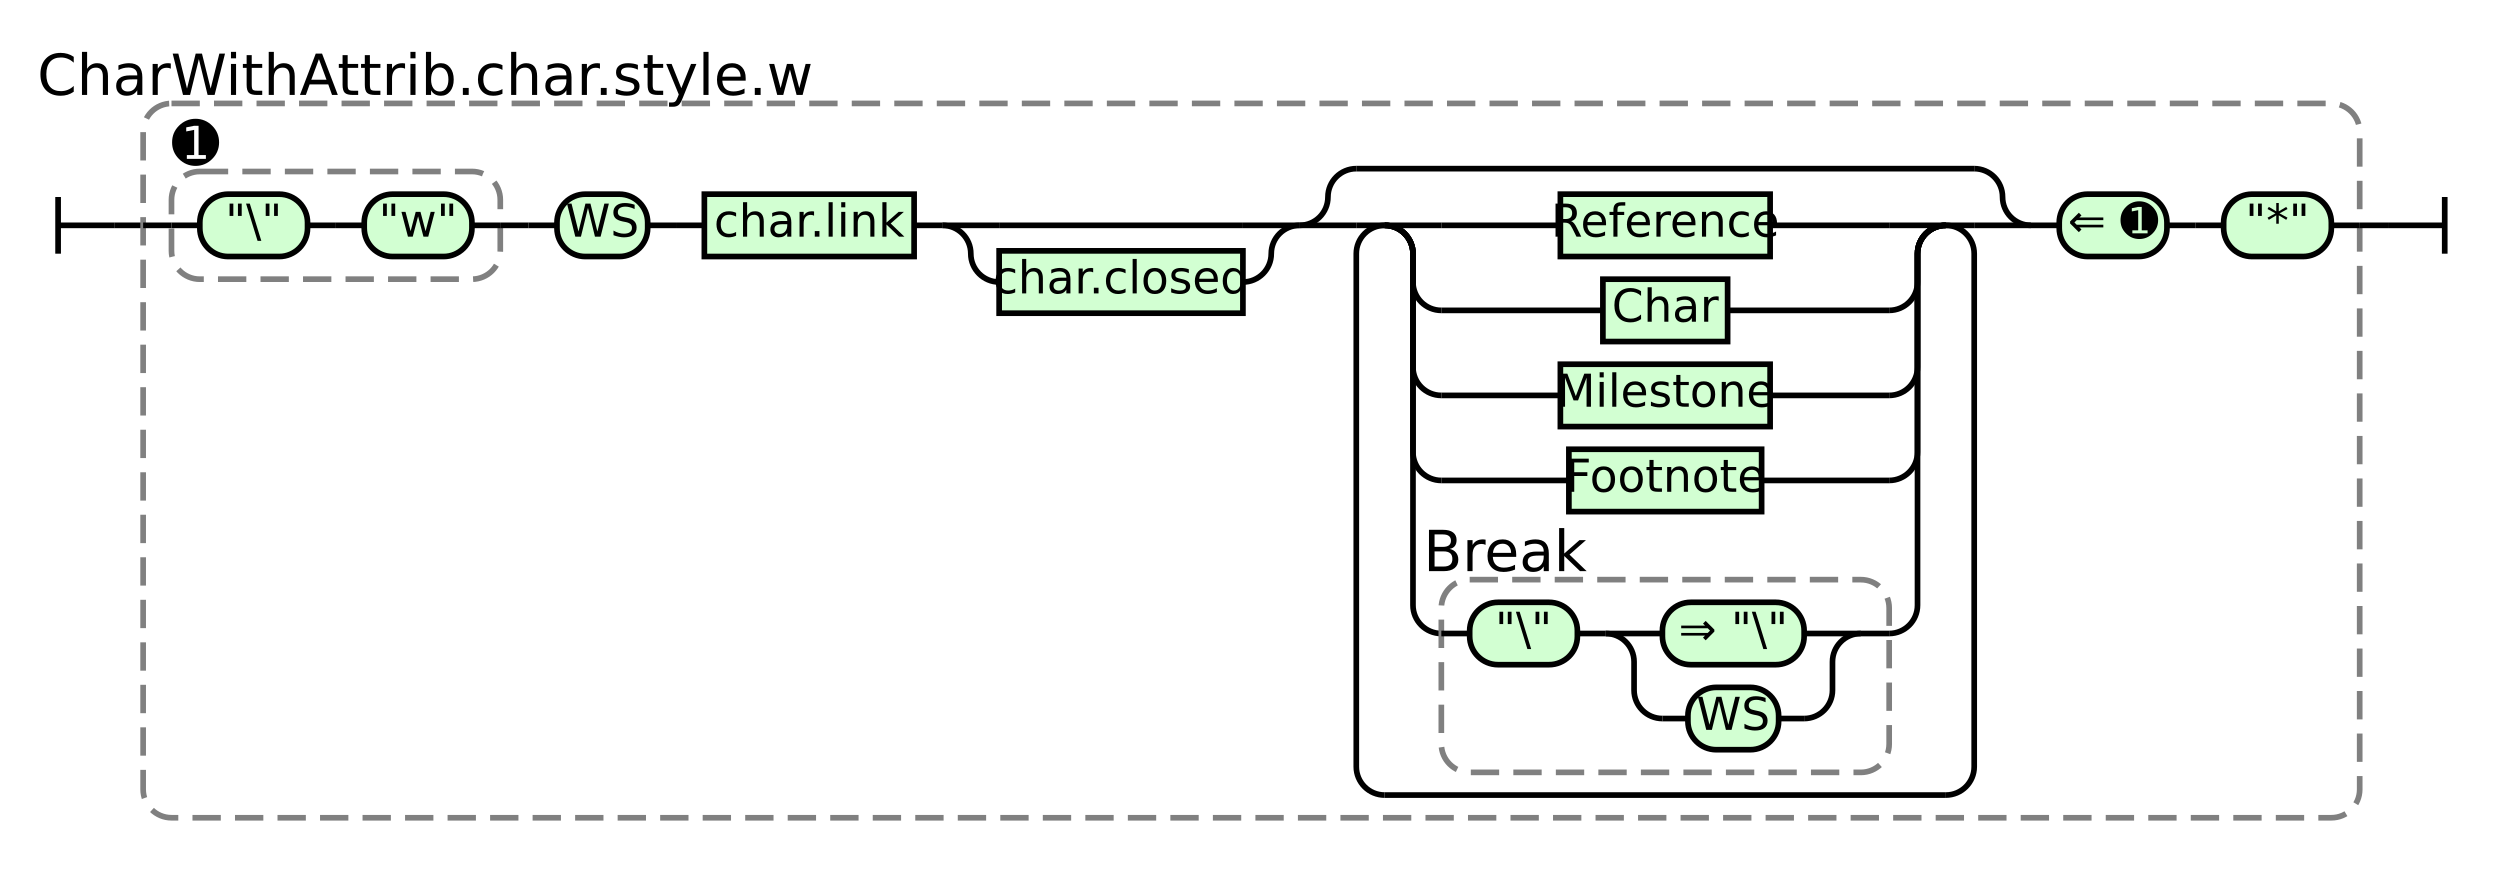
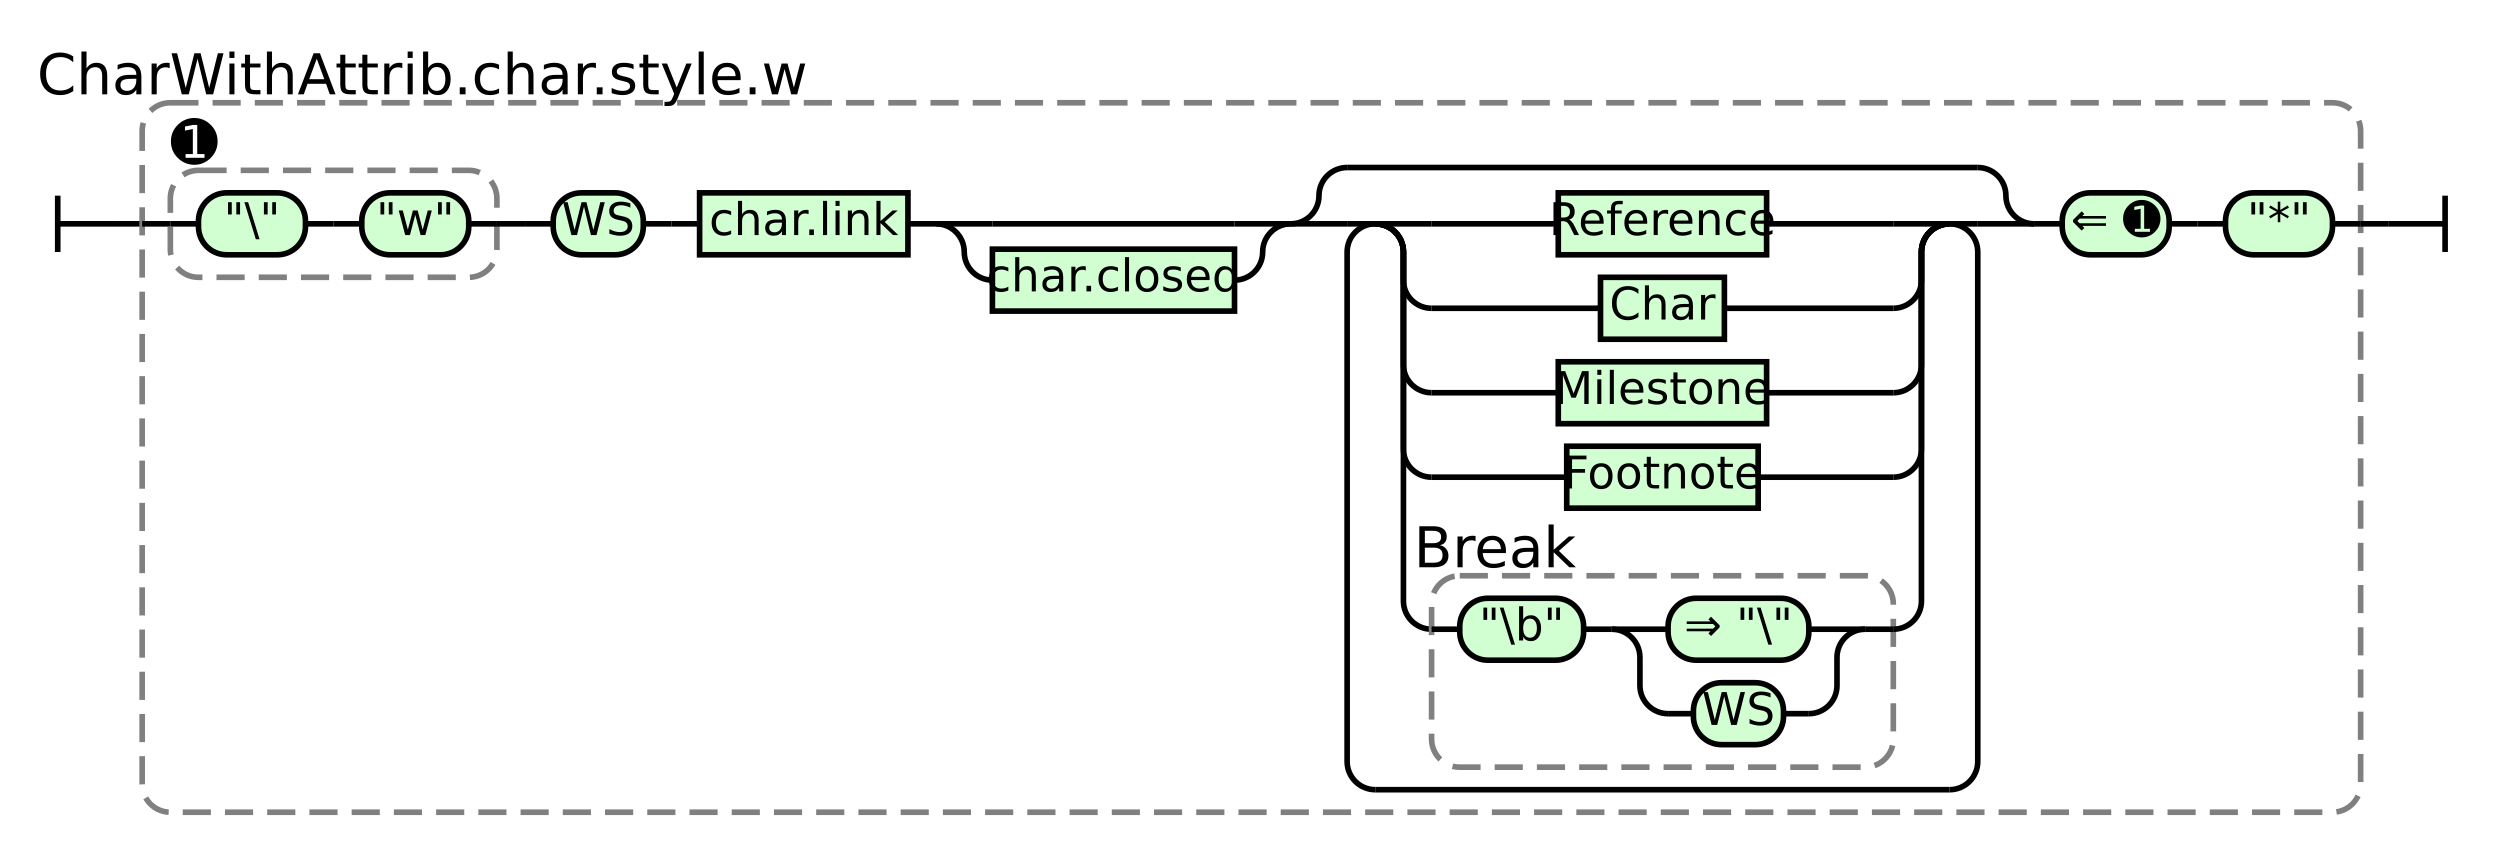
- <svg xmlns="http://www.w3.org/2000/svg" class="railroad-diagram" height="308" viewBox="0 0 882 308" width="882">
+ <svg xmlns="http://www.w3.org/2000/svg" class="railroad-diagram" height="308" viewBox="0 0 888 308" width="888">
  <g transform="translate(.5 .5)">
    <style>/*  */
    svg.railroad-diagram {
        background-color:hsl(30,20%,95%);
    }
    svg.railroad-diagram path {
        stroke-width: 2;
        stroke: black;
        fill: none;
    }
    svg.railroad-diagram text {
        font-size: 12pt;
        text-anchor: middle;
        font-family: DejaVu Sans;
    }
    svg.railroad-diagram text.label {
        text-anchor:start;
    }
    svg.railroad-diagram text.comment {
        font-family: DejaVu Sans;
        font-size: 15pt;
    }
    svg.railroad-diagram rect{
        stroke-width: 2;
        stroke:black;
        fill: rgb(210, 255, 210);
    }
    svg.railroad-diagram rect.group-box {
        stroke: gray;
        stroke-dasharray: 10 5;
        fill: none;
    }
    .terminal {
        font-family: DejaVu Sans;
    }

/*  */
</style>
    <g>
      <path d="M 20 69 v 20 m 0 -10 h 20" />
    </g>
    <path d="M 40 79 h 10" />
    <g>
      <path d="M 50 79 h 0.0" />
-       <path d="M 832.0 79 h 0.0" />
-       <rect class="group-box" height="252" rx="10" ry="10" width="782" x="50.0" y="36" />
+       <path d="M 838.0 79 h 0.0" />
+       <rect class="group-box" height="252" rx="10" ry="10" width="788" x="50.0" y="36" />
      <g>
        <path d="M 50.0 79 h 10.0" />
-         <path d="M 822.0 79 h 10.0" />
+         <path d="M 828.0 79 h 10.0" />
        <g>
          <path d="M 60.0 79 h 0.0" />
          <path d="M 176.0 79 h 0.0" />
          <rect class="group-box" height="38" rx="10" ry="10" width="116" x="60.0" y="60" />
          <g>
            <path d="M 60.0 79 h 10.0" />
            <path d="M 166.0 79 h 10.0" />
            <g class="terminal ">
              <path d="M 70.0 79 h 0.0" />
              <path d="M 108.0 79 h 0.0" />
              <rect height="22" rx="10" ry="10" width="38" x="70.0" y="68" />
              <text x="89.0" y="83">"\"</text>
            </g>
            <path d="M 108.0 79 h 10" />
            <path d="M 118.0 79 h 10" />
            <g class="terminal ">
              <path d="M 128.0 79 h 0.0" />
              <path d="M 166.0 79 h 0.0" />
              <rect height="22" rx="10" ry="10" width="38" x="128.0" y="68" />
              <text x="147.0" y="83">"w"</text>
            </g>
          </g>
          <g class="non-terminal ">
            <path d="M 60.0 52 h 0.0" />
            <path d="M 77.0 52 h 0.0" />
            <text class="comment" x="68.5" y="57">➊</text>
          </g>
        </g>
        <path d="M 176.0 79 h 10" />
        <path d="M 186.0 79 h 10" />
        <g class="terminal ">
          <path d="M 196.0 79 h 0.0" />
          <path d="M 228.0 79 h 0.0" />
          <rect height="22" rx="10" ry="10" width="32" x="196.0" y="68" />
          <text x="212.0" y="83">WS</text>
        </g>
        <path d="M 228.0 79 h 10" />
        <path d="M 238.0 79 h 10" />
        <g class="non-terminal ">
          <path d="M 248.0 79 h 0.0" />
          <path d="M 322.0 79 h 0.0" />
          <rect height="22" width="74" x="248.0" y="68" />
          <text x="285.0" y="83">char.link</text>
        </g>
        <path d="M 322.0 79 h 10" />
        <g>
          <path d="M 332.0 79 h 0.0" />
          <path d="M 458.0 79 h 0.0" />
          <path d="M 332.0 79 h 20" />
          <g>
            <path d="M 352.0 79 h 86" />
          </g>
          <path d="M 438.0 79 h 20" />
          <path d="M 332.0 79 a 10 10 0 0 1 10 10 v 0 a 10 10 0 0 0 10 10" />
          <g class="non-terminal ">
            <path d="M 352.0 99 h 0.0" />
            <path d="M 438.0 99 h 0.0" />
            <rect height="22" width="86" x="352.0" y="88" />
            <text x="395.0" y="103">char.closed</text>
          </g>
          <path d="M 438.0 99 a 10 10 0 0 0 10 -10 v 0 a 10 10 0 0 1 10 -10" />
        </g>
        <g>
          <path d="M 458.0 79 h 0.0" />
-           <path d="M 716.0 79 h 0.0" />
+           <path d="M 722.0 79 h 0.0" />
          <path d="M 458.0 79 a 10 10 0 0 0 10 -10 v 0 a 10 10 0 0 1 10 -10" />
          <g>
-             <path d="M 478.0 59 h 218" />
-           </g>
-           <path d="M 696.0 59 a 10 10 0 0 1 10 10 v 0 a 10 10 0 0 0 10 10" />
+             <path d="M 478.0 59 h 224" />
+           </g>
+           <path d="M 702.0 59 a 10 10 0 0 1 10 10 v 0 a 10 10 0 0 0 10 10" />
          <path d="M 458.0 79 h 20" />
          <g>
            <path d="M 478.0 79 h 0.0" />
-             <path d="M 696.0 79 h 0.0" />
+             <path d="M 702.0 79 h 0.0" />
            <path d="M 478.0 79 h 10" />
            <g>
              <path d="M 488.0 79 h 0.0" />
-               <path d="M 686.0 79 h 0.0" />
+               <path d="M 692.0 79 h 0.0" />
              <path d="M 488.0 79 h 20" />
              <g class="non-terminal ">
-                 <path d="M 508.0 79 h 42.0" />
-                 <path d="M 624.0 79 h 42.0" />
-                 <rect height="22" width="74" x="550.0" y="68" />
-                 <text x="587.0" y="83">Reference</text>
-               </g>
-               <path d="M 666.0 79 h 20" />
+                 <path d="M 508.0 79 h 45.0" />
+                 <path d="M 627.0 79 h 45.0" />
+                 <rect height="22" width="74" x="553.0" y="68" />
+                 <text x="590.0" y="83">Reference</text>
+               </g>
+               <path d="M 672.0 79 h 20" />
              <path d="M 488.0 79 a 10 10 0 0 1 10 10 v 10 a 10 10 0 0 0 10 10" />
              <g class="non-terminal ">
-                 <path d="M 508.0 109 h 57.0" />
-                 <path d="M 609.0 109 h 57.0" />
-                 <rect height="22" width="44" x="565.0" y="98" />
-                 <text x="587.0" y="113">Char</text>
-               </g>
-               <path d="M 666.0 109 a 10 10 0 0 0 10 -10 v -10 a 10 10 0 0 1 10 -10" />
+                 <path d="M 508.0 109 h 60.0" />
+                 <path d="M 612.0 109 h 60.0" />
+                 <rect height="22" width="44" x="568.0" y="98" />
+                 <text x="590.0" y="113">Char</text>
+               </g>
+               <path d="M 672.0 109 a 10 10 0 0 0 10 -10 v -10 a 10 10 0 0 1 10 -10" />
              <path d="M 488.0 79 a 10 10 0 0 1 10 10 v 40 a 10 10 0 0 0 10 10" />
              <g class="non-terminal ">
-                 <path d="M 508.0 139 h 42.0" />
-                 <path d="M 624.0 139 h 42.0" />
-                 <rect height="22" width="74" x="550.0" y="128" />
-                 <text x="587.0" y="143">Milestone</text>
-               </g>
-               <path d="M 666.0 139 a 10 10 0 0 0 10 -10 v -40 a 10 10 0 0 1 10 -10" />
+                 <path d="M 508.0 139 h 45.0" />
+                 <path d="M 627.0 139 h 45.0" />
+                 <rect height="22" width="74" x="553.0" y="128" />
+                 <text x="590.0" y="143">Milestone</text>
+               </g>
+               <path d="M 672.0 139 a 10 10 0 0 0 10 -10 v -40 a 10 10 0 0 1 10 -10" />
              <path d="M 488.0 79 a 10 10 0 0 1 10 10 v 70 a 10 10 0 0 0 10 10" />
              <g class="non-terminal ">
-                 <path d="M 508.0 169 h 45.0" />
-                 <path d="M 621.0 169 h 45.0" />
-                 <rect height="22" width="68" x="553.0" y="158" />
-                 <text x="587.0" y="173">Footnote</text>
-               </g>
-               <path d="M 666.0 169 a 10 10 0 0 0 10 -10 v -70 a 10 10 0 0 1 10 -10" />
+                 <path d="M 508.0 169 h 48.0" />
+                 <path d="M 624.0 169 h 48.0" />
+                 <rect height="22" width="68" x="556.0" y="158" />
+                 <text x="590.0" y="173">Footnote</text>
+               </g>
+               <path d="M 672.0 169 a 10 10 0 0 0 10 -10 v -70 a 10 10 0 0 1 10 -10" />
              <path d="M 488.0 79 a 10 10 0 0 1 10 10 v 124 a 10 10 0 0 0 10 10" />
              <g>
                <path d="M 508.0 223 h 0.0" />
-                 <path d="M 666.0 223 h 0.0" />
-                 <rect class="group-box" height="68" rx="10" ry="10" width="158" x="508.0" y="204" />
+                 <path d="M 672.0 223 h 0.0" />
+                 <rect class="group-box" height="68" rx="10" ry="10" width="164" x="508.0" y="204" />
                <g>
                  <path d="M 508.0 223 h 10.0" />
-                   <path d="M 656.0 223 h 10.0" />
+                   <path d="M 662.0 223 h 10.0" />
                  <g class="terminal ">
                    <path d="M 518.0 223 h 0.0" />
-                     <path d="M 556.0 223 h 0.0" />
-                     <rect height="22" rx="10" ry="10" width="38" x="518.0" y="212" />
-                     <text x="537.0" y="227">"\"</text>
+                     <path d="M 562.0 223 h 0.0" />
+                     <rect height="22" rx="10" ry="10" width="44" x="518.0" y="212" />
+                     <text x="540.0" y="227">"\b"</text>
                  </g>
-                   <path d="M 556.0 223 h 10" />
+                   <path d="M 562.0 223 h 10" />
                  <g>
-                     <path d="M 566.0 223 h 0.0" />
-                     <path d="M 656.0 223 h 0.0" />
-                     <path d="M 566.0 223 h 20" />
+                     <path d="M 572.0 223 h 0.0" />
+                     <path d="M 662.0 223 h 0.0" />
+                     <path d="M 572.0 223 h 20" />
                    <g class="terminal ">
-                       <path d="M 586.0 223 h 0.0" />
-                       <path d="M 636.0 223 h 0.0" />
-                       <rect height="22" rx="10" ry="10" width="50" x="586.0" y="212" />
-                       <text x="611.0" y="227">⇒ "\"</text>
+                       <path d="M 592.0 223 h 0.0" />
+                       <path d="M 642.0 223 h 0.0" />
+                       <rect height="22" rx="10" ry="10" width="50" x="592.0" y="212" />
+                       <text x="617.0" y="227">⇒ "\"</text>
                    </g>
-                     <path d="M 636.0 223 h 20" />
-                     <path d="M 566.0 223 a 10 10 0 0 1 10 10 v 10 a 10 10 0 0 0 10 10" />
+                     <path d="M 642.0 223 h 20" />
+                     <path d="M 572.0 223 a 10 10 0 0 1 10 10 v 10 a 10 10 0 0 0 10 10" />
                    <g class="terminal ">
-                       <path d="M 586.0 253 h 9.0" />
-                       <path d="M 627.0 253 h 9.0" />
-                       <rect height="22" rx="10" ry="10" width="32" x="595.0" y="242" />
-                       <text x="611.0" y="257">WS</text>
+                       <path d="M 592.0 253 h 9.0" />
+                       <path d="M 633.0 253 h 9.0" />
+                       <rect height="22" rx="10" ry="10" width="32" x="601.0" y="242" />
+                       <text x="617.0" y="257">WS</text>
                    </g>
-                     <path d="M 636.0 253 a 10 10 0 0 0 10 -10 v -10 a 10 10 0 0 1 10 -10" />
+                     <path d="M 642.0 253 a 10 10 0 0 0 10 -10 v -10 a 10 10 0 0 1 10 -10" />
                  </g>
                </g>
                <g class="non-terminal ">
                  <path d="M 508.0 196 h 0.0" />
                  <path d="M 553.0 196 h 0.0" />
                  <text class="comment" x="530.5" y="201">Break</text>
                </g>
              </g>
-               <path d="M 666.0 223 a 10 10 0 0 0 10 -10 v -124 a 10 10 0 0 1 10 -10" />
-             </g>
-             <path d="M 686.0 79 h 10" />
+               <path d="M 672.0 223 a 10 10 0 0 0 10 -10 v -124 a 10 10 0 0 1 10 -10" />
+             </g>
+             <path d="M 692.0 79 h 10" />
            <path d="M 488.0 79 a 10 10 0 0 0 -10 10 v 181 a 10 10 0 0 0 10 10" />
            <g>
-               <path d="M 488.0 280 h 198" />
-             </g>
-             <path d="M 686.0 280 a 10 10 0 0 0 10 -10 v -181 a 10 10 0 0 0 -10 -10" />
-           </g>
-           <path d="M 696.0 79 h 20" />
-         </g>
-         <path d="M 716.0 79 h 10" />
-         <g>
-           <path d="M 726.0 79 h 0.0" />
-           <path d="M 822.0 79 h 0.0" />
+               <path d="M 488.0 280 h 204" />
+             </g>
+             <path d="M 692.0 280 a 10 10 0 0 0 10 -10 v -181 a 10 10 0 0 0 -10 -10" />
+           </g>
+           <path d="M 702.0 79 h 20" />
+         </g>
+         <path d="M 722.0 79 h 10" />
+         <g>
+           <path d="M 732.0 79 h 0.0" />
+           <path d="M 828.0 79 h 0.0" />
          <g class="terminal ">
-             <path d="M 726.0 79 h 0.0" />
-             <path d="M 764.0 79 h 0.0" />
-             <rect height="22" rx="10" ry="10" width="38" x="726.0" y="68" />
-             <text x="745.0" y="83">⇐ ➊</text>
-           </g>
-           <path d="M 764.0 79 h 10" />
-           <path d="M 774.0 79 h 10" />
+             <path d="M 732.0 79 h 0.0" />
+             <path d="M 770.0 79 h 0.0" />
+             <rect height="22" rx="10" ry="10" width="38" x="732.0" y="68" />
+             <text x="751.0" y="83">⇐ ➊</text>
+           </g>
+           <path d="M 770.0 79 h 10" />
+           <path d="M 780.0 79 h 10" />
          <g class="terminal ">
-             <path d="M 784.0 79 h 0.0" />
-             <path d="M 822.0 79 h 0.0" />
-             <rect height="22" rx="10" ry="10" width="38" x="784.0" y="68" />
-             <text x="803.0" y="83">"*"</text>
+             <path d="M 790.0 79 h 0.0" />
+             <path d="M 828.0 79 h 0.0" />
+             <rect height="22" rx="10" ry="10" width="38" x="790.0" y="68" />
+             <text x="809.0" y="83">"*"</text>
          </g>
        </g>
      </g>
      <g class="non-terminal ">
        <path d="M 50.0 28 h 0.0" />
        <path d="M 249.0 28 h 0.0" />
        <text class="comment" x="149.5" y="33">CharWithAttrib.char.style.w</text>
      </g>
    </g>
-     <path d="M 832 79 h 10" />
-     <path d="M 842 79 h 20 m 0 -10 v 20" />
+     <path d="M 838 79 h 10" />
+     <path d="M 848 79 h 20 m 0 -10 v 20" />
  </g>
</svg>
